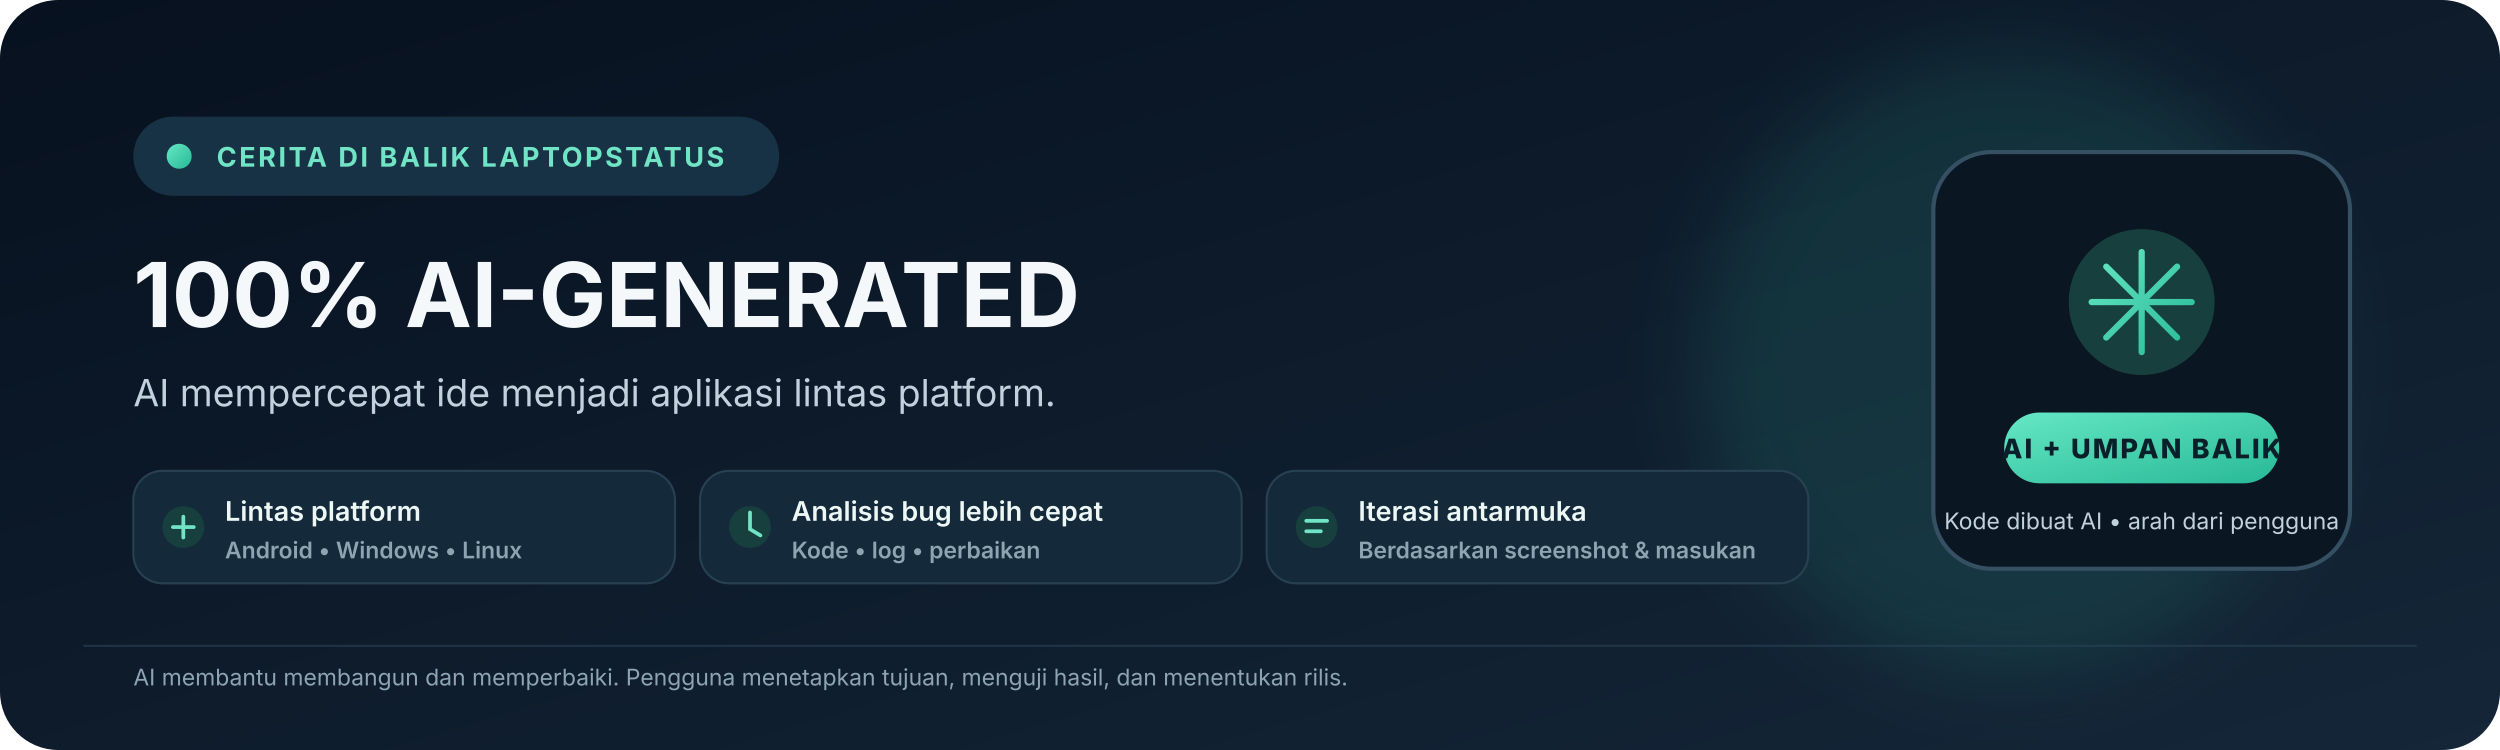
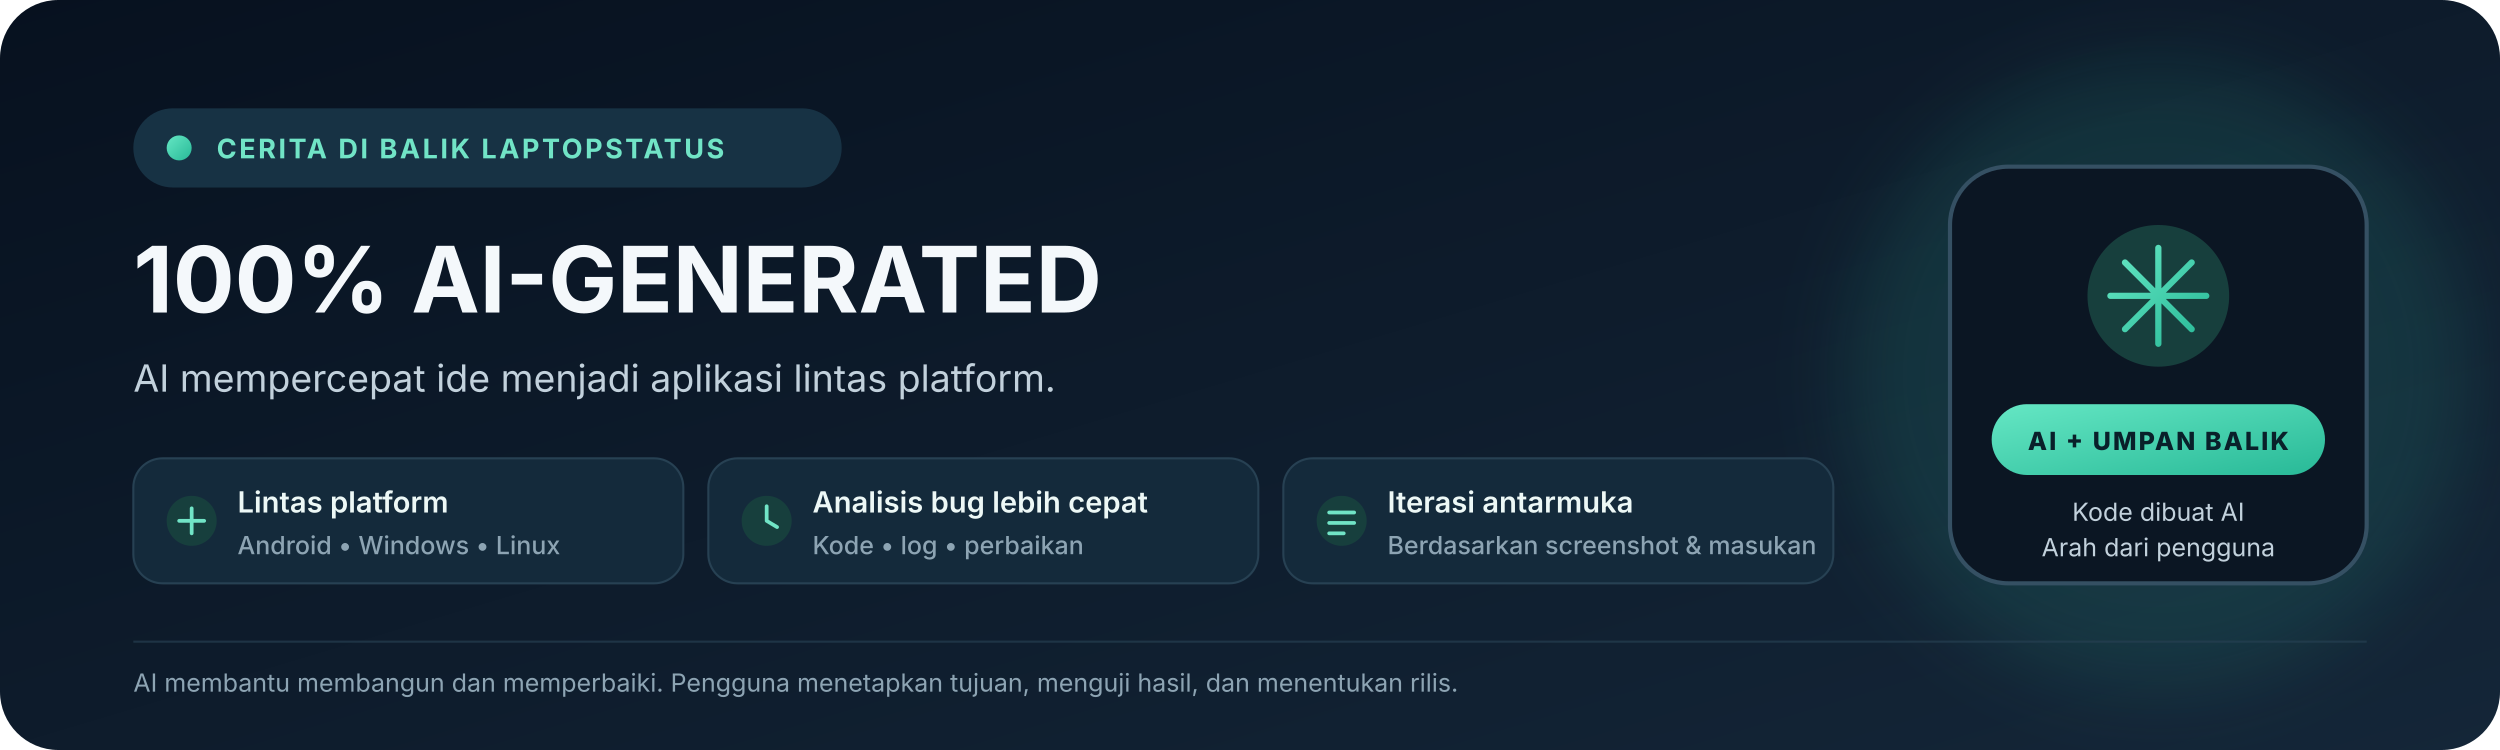
<svg xmlns="http://www.w3.org/2000/svg" width="1200" height="360" viewBox="0 0 1200 360" role="img" aria-labelledby="title desc">
  <defs>
    <linearGradient id="bg" x1="0" y1="0" x2="1" y2="1">
      <stop stop-color="#07111f" />
      <stop offset="1" stop-color="#142638" />
    </linearGradient>
    <linearGradient id="mint" x1="0" y1="0" x2="1" y2="1">
      <stop stop-color="#65e7c4" />
      <stop offset="1" stop-color="#28b997" />
    </linearGradient>
    <filter id="glow" x="-50%" y="-50%" width="200%" height="200%">
      <feGaussianBlur stdDeviation="18" />
    </filter>
  </defs>
  <rect width="1200" height="360" rx="28" fill="url(#bg)" />
-   <circle cx="965" cy="174" r="150" fill="#38d4b0" opacity=".12" filter="url(#glow)" />
-   <path d="M40 310h1120" stroke="#274153" stroke-width="1" opacity=".65" />
+   <circle cx="1036" cy="180" r="150" fill="#38d4b0" opacity=".12" filter="url(#glow)" />
+   <path d="M64 308h1072" stroke="#274153" stroke-width="1" opacity=".65" />
  <g font-family="Segoe UI, Inter, Arial, sans-serif">
-     <rect x="64" y="56" width="310" height="38" rx="19" fill="#173244" />
-     <circle cx="86" cy="75" r="6" fill="url(#mint)" />
-     <text x="104" y="80" fill="#71e4c6" font-size="13" font-weight="700" letter-spacing="1.2">CERITA DI BALIK LAPTOPSTATUS</text>
-     <text x="64" y="157" fill="#f4f8fb" font-size="43" font-weight="750">100% AI-GENERATED</text>
-     <text x="64" y="195" fill="#c2d1dc" font-size="18">AI mempercepat ide menjadi aplikasi lintas platform.</text>
-     <g font-size="13" font-weight="600">
-       <rect x="64" y="226" width="260" height="54" rx="14" fill="#142a3b" stroke="#274153" />
-       <circle cx="88" cy="253" r="10" fill="#173f3d" />
-       <path d="M83 253h10m-5-5v10" stroke="#71e4c6" stroke-width="1.8" stroke-linecap="round" />
-       <text x="108" y="250" fill="#edf8f6">Lintas platform</text>
-       <text x="108" y="268" fill="#8da4b3" font-size="11">Android • Windows • Linux</text>
-       <rect x="336" y="226" width="260" height="54" rx="14" fill="#142a3b" stroke="#274153" />
-       <circle cx="360" cy="253" r="10" fill="#173f3d" />
-       <path d="M360 246v8l5 3" fill="none" stroke="#71e4c6" stroke-width="1.8" stroke-linecap="round" />
-       <text x="380" y="250" fill="#edf8f6">Analisis bug lebih cepat</text>
-       <text x="380" y="268" fill="#8da4b3" font-size="11">Kode • log • perbaikan</text>
-       <rect x="608" y="226" width="260" height="54" rx="14" fill="#142a3b" stroke="#274153" />
-       <circle cx="632" cy="253" r="10" fill="#173f3d" />
-       <path d="M627 250h10M627 255h7" stroke="#71e4c6" stroke-width="1.8" stroke-linecap="round" />
-       <text x="652" y="250" fill="#edf8f6">Iterasi antarmuka</text>
-       <text x="652" y="268" fill="#8da4b3" font-size="11">Berdasarkan screenshot &amp; masukan</text>
+     <rect x="64" y="52" width="340" height="38" rx="19" fill="#173244" />
+     <circle cx="86" cy="71" r="6" fill="url(#mint)" />
+     <text x="104" y="76" fill="#71e4c6" font-size="13" font-weight="700" letter-spacing="1.2">CERITA DI BALIK LAPTOPSTATUS</text>
+     <text x="64" y="150" fill="#f4f8fb" font-size="44" font-weight="700">100% AI-GENERATED</text>
+     <text x="64" y="188" fill="#c2d1dc" font-size="18">AI mempercepat ide menjadi aplikasi lintas platform.</text>
+     <g font-size="14" font-weight="600">
+       <rect x="64" y="220" width="264" height="60" rx="14" fill="#142a3b" stroke="#274153" />
+       <circle cx="92" cy="250" r="12" fill="#173f3d" />
+       <path d="M86 250h12M92 244v12" stroke="#71e4c6" stroke-width="1.8" stroke-linecap="round" />
+       <text x="114" y="246" fill="#edf8f6">Lintas platform</text>
+       <text x="114" y="266" fill="#8da4b3" font-size="12" font-weight="500">Android • Windows • Linux</text>
+       <rect x="340" y="220" width="264" height="60" rx="14" fill="#142a3b" stroke="#274153" />
+       <circle cx="368" cy="250" r="12" fill="#173f3d" />
+       <path d="M368 243v7l5 3" fill="none" stroke="#71e4c6" stroke-width="1.8" stroke-linecap="round" stroke-linejoin="round" />
+       <text x="390" y="246" fill="#edf8f6">Analisis bug lebih cepat</text>
+       <text x="390" y="266" fill="#8da4b3" font-size="12" font-weight="500">Kode • log • perbaikan</text>
+       <rect x="616" y="220" width="264" height="60" rx="14" fill="#142a3b" stroke="#274153" />
+       <circle cx="644" cy="250" r="12" fill="#173f3d" />
+       <path d="M638 246h12M638 251h12M638 256h7" stroke="#71e4c6" stroke-width="1.8" stroke-linecap="round" />
+       <text x="666" y="246" fill="#edf8f6">Iterasi antarmuka</text>
+       <text x="666" y="266" fill="#8da4b3" font-size="12" font-weight="500">Berdasarkan screenshot &amp; masukan</text>
    </g>
-     <g transform="translate(928 73)">
+     <g transform="translate(936 80)">
      <rect x="0" y="0" width="200" height="200" rx="28" fill="#0b1623" stroke="#355063" stroke-width="2" />
-       <circle cx="100" cy="72" r="35" fill="#173f3d" />
-       <path d="M100 48v48M76 72h48M83 55l34 34M117 55L83 89" stroke="url(#mint)" stroke-width="3" stroke-linecap="round" />
-       <rect x="34" y="125" width="132" height="34" rx="17" fill="url(#mint)" />
-       <text x="100" y="147" text-anchor="middle" fill="#09202a" font-size="13" font-weight="800" letter-spacing="1">AI + UMPAN BALIK</text>
-       <text x="100" y="181" text-anchor="middle" fill="#c2d1dc" font-size="11">Kode dibuat AI • arah dari pengguna</text>
+       <circle cx="100" cy="62" r="34" fill="#173f3d" />
+       <path d="M100 39v46M77 62h46M84 46l32 32M116 46L84 78" stroke="url(#mint)" stroke-width="3" stroke-linecap="round" />
+       <rect x="20" y="114" width="160" height="34" rx="17" fill="url(#mint)" />
+       <text x="100" y="136" text-anchor="middle" fill="#09202a" font-size="12" font-weight="800" letter-spacing="1">AI + UMPAN BALIK</text>
+       <text x="100" y="170" text-anchor="middle" fill="#c2d1dc" font-size="12">Kode dibuat AI</text>
+       <text x="100" y="187" text-anchor="middle" fill="#c2d1dc" font-size="12">Arah dari pengguna</text>
    </g>
-     <text x="64" y="329" fill="#8da4b3" font-size="11">AI membantu membangun dan memperbaiki. Pengguna menetapkan tujuan, menguji hasil, dan menentukan rilis.</text>
+     <text x="64" y="332" fill="#8da4b3" font-size="12">AI membantu membangun dan memperbaiki. Pengguna menetapkan tujuan, menguji hasil, dan menentukan rilis.</text>
  </g>
</svg>
